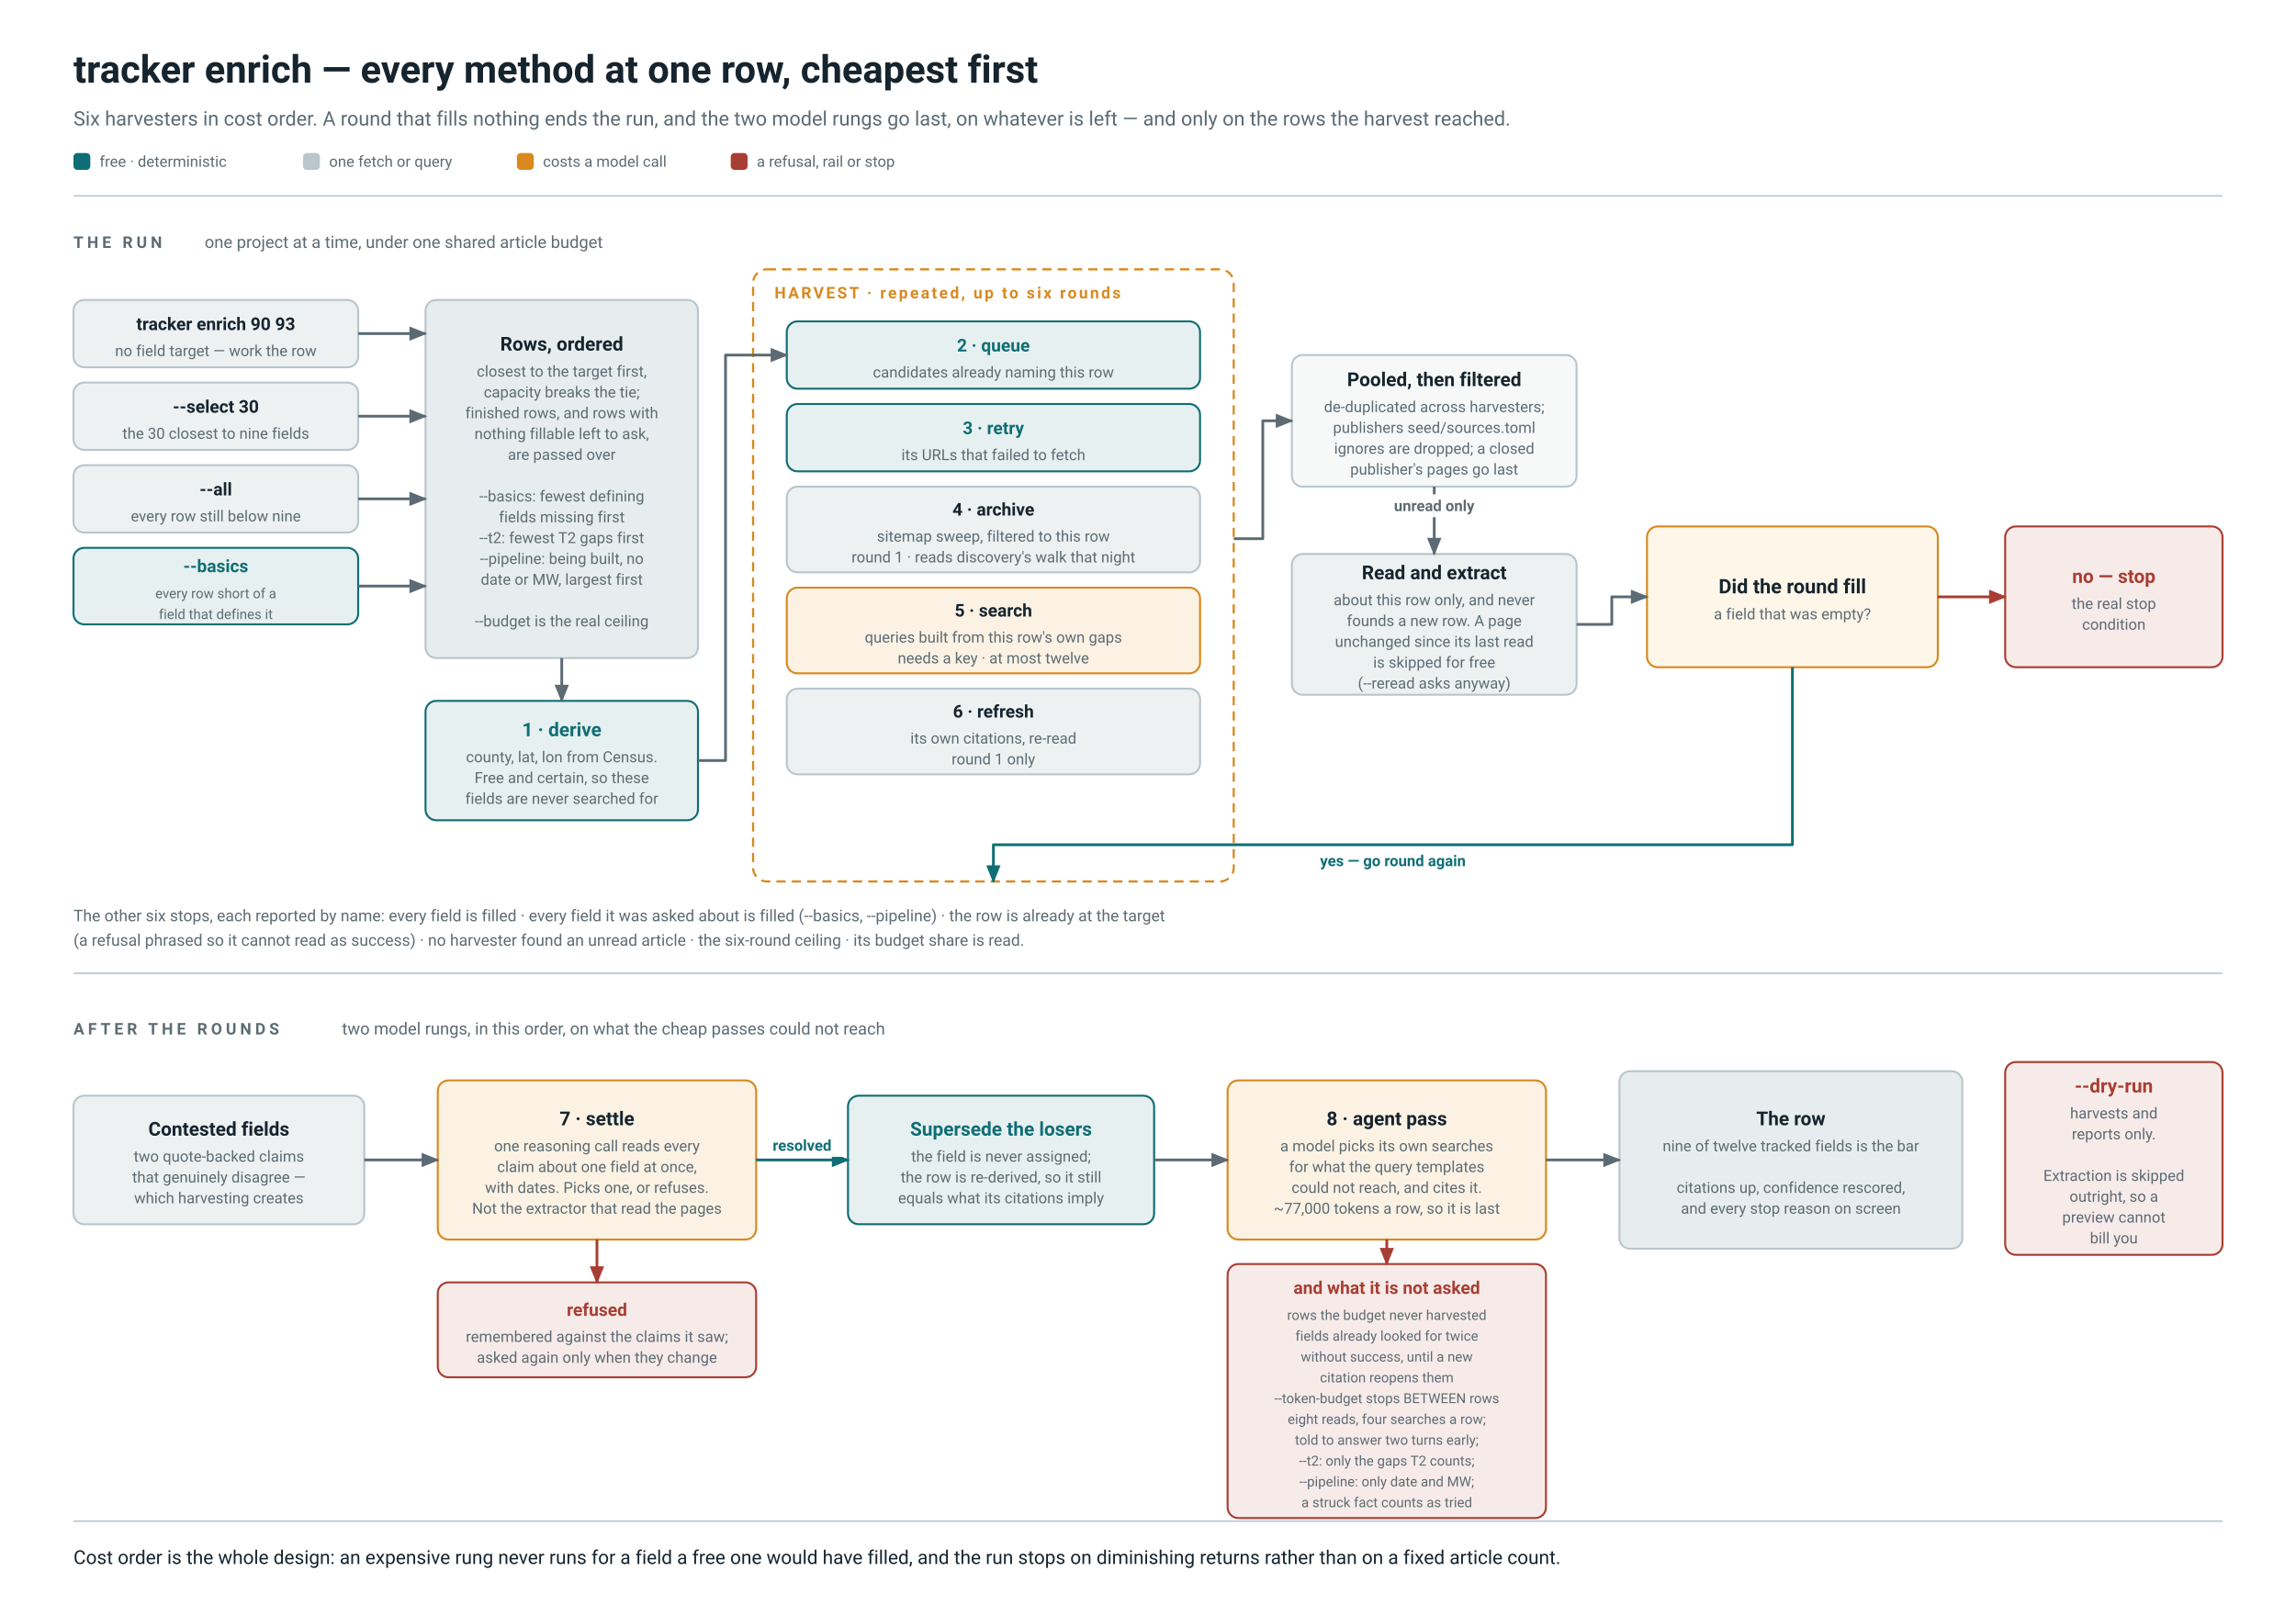
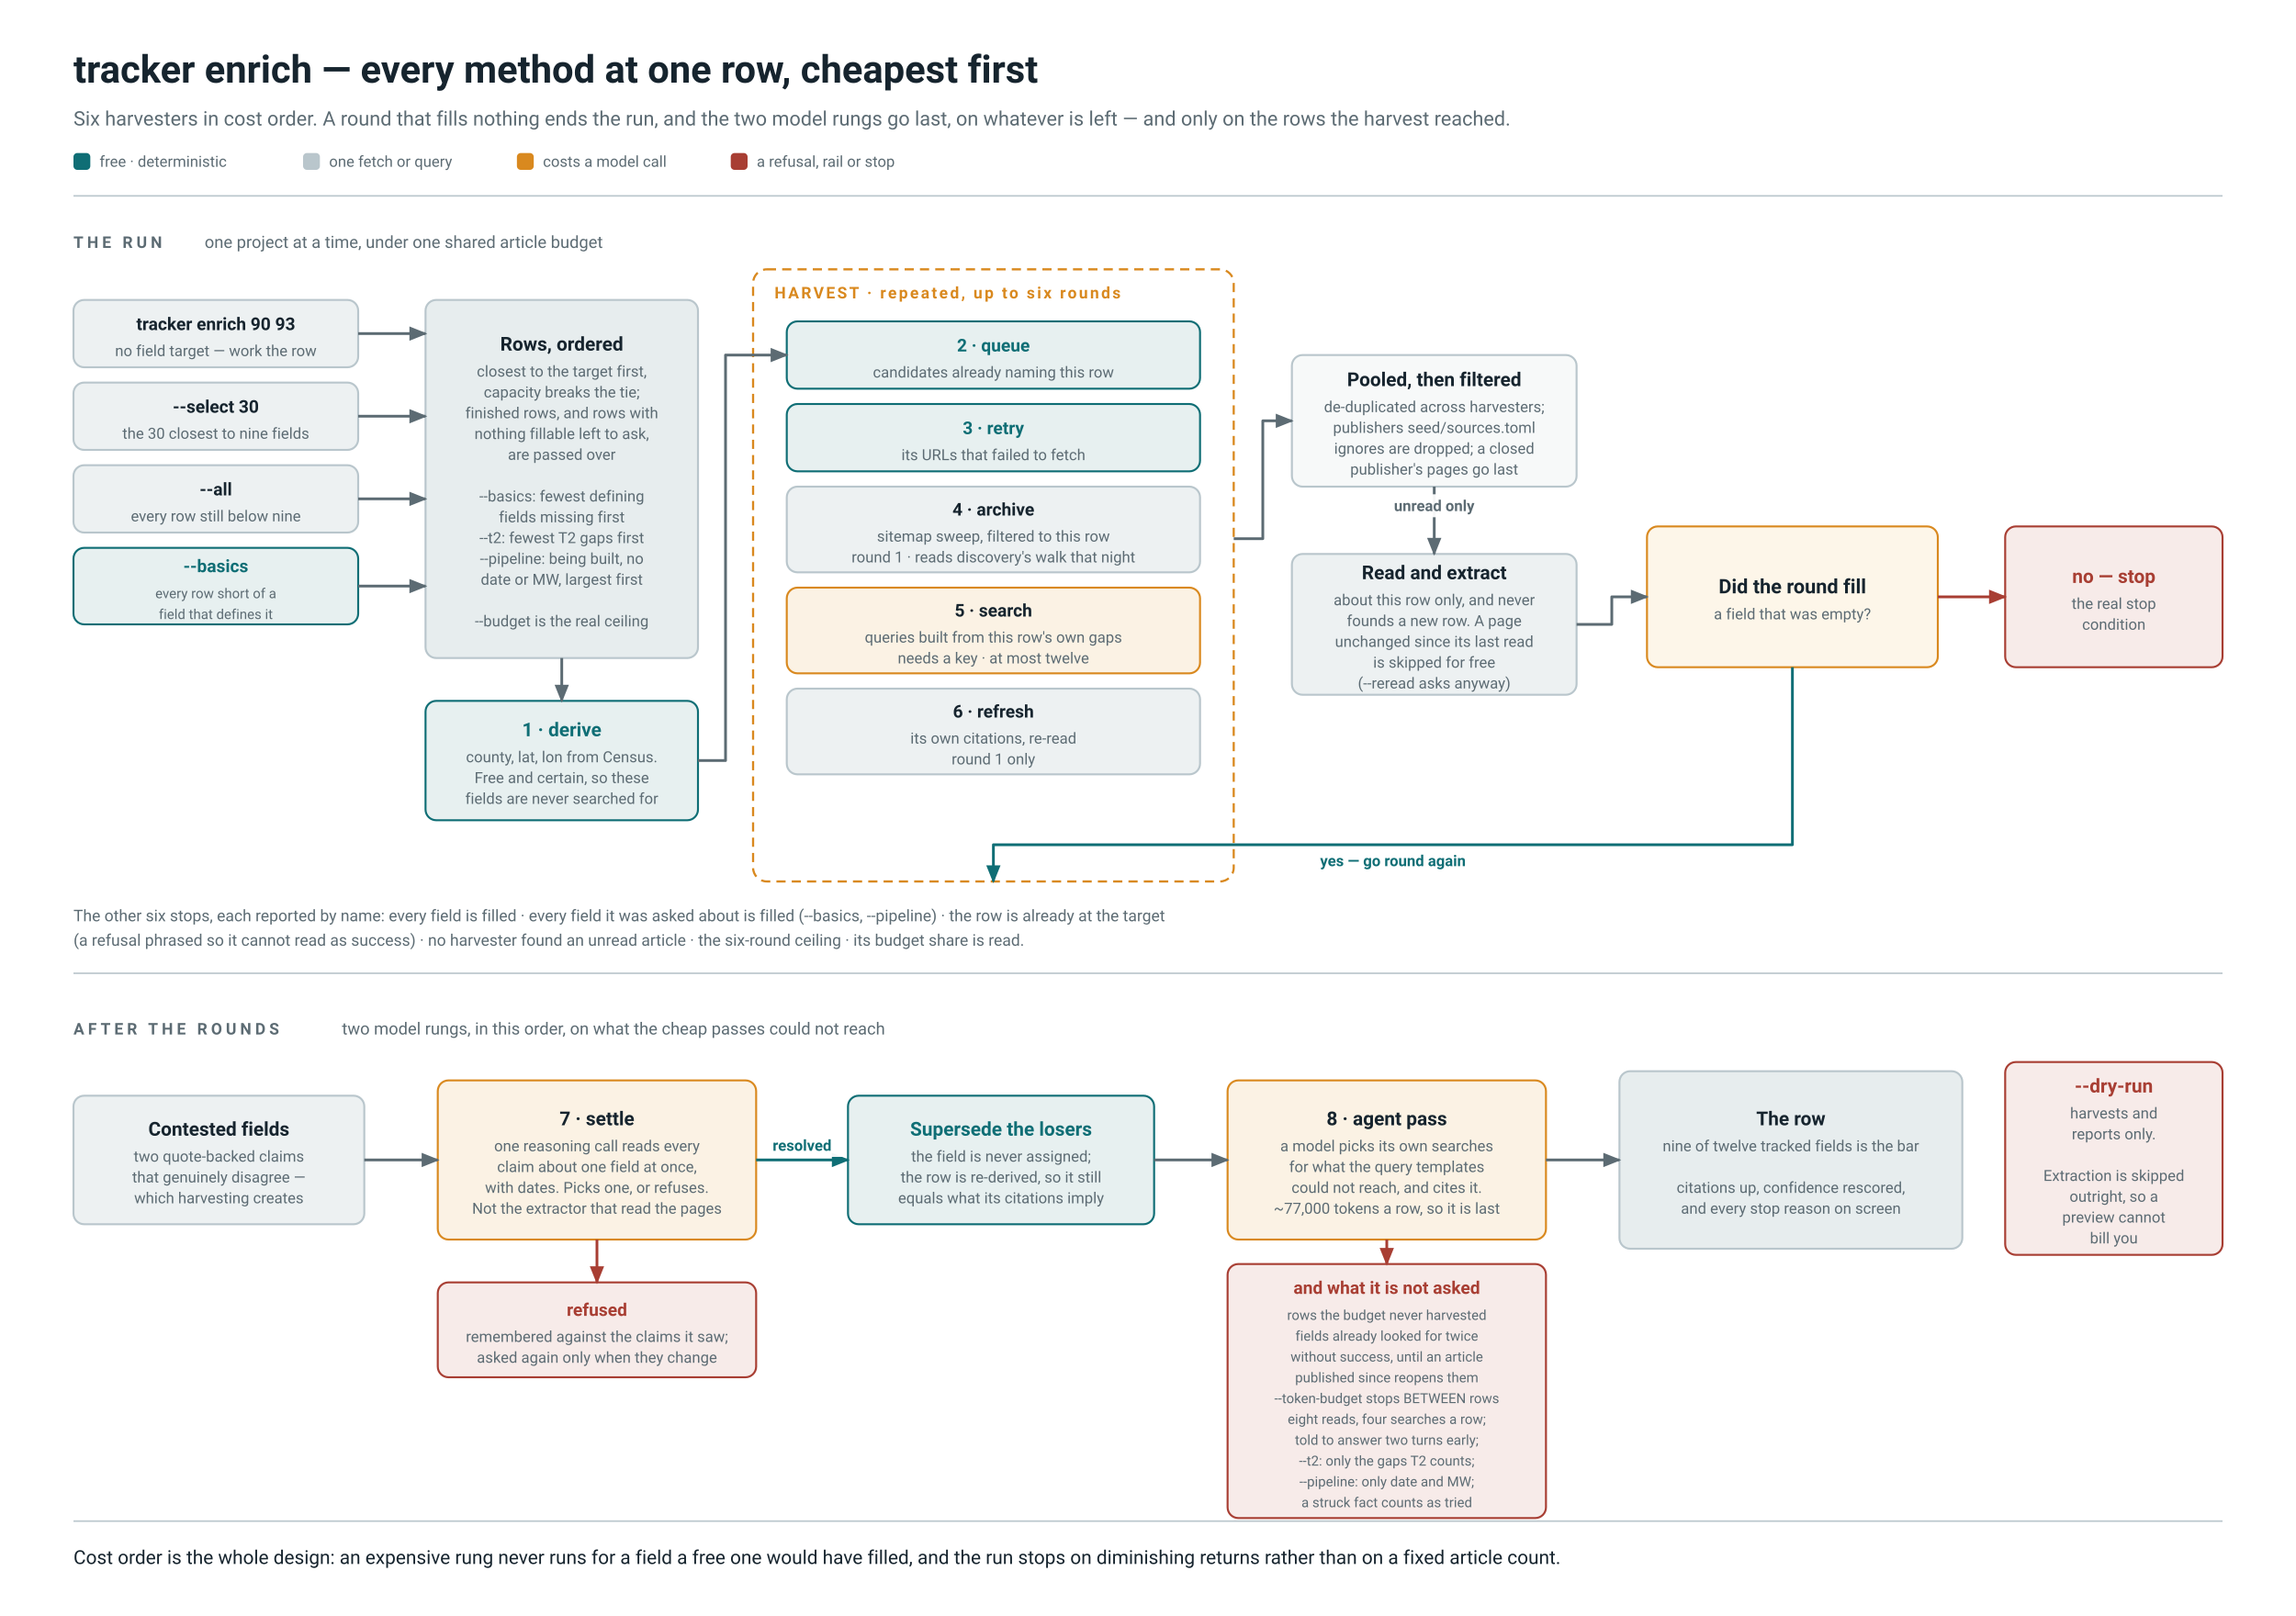
<svg xmlns="http://www.w3.org/2000/svg" width="1500" height="1056" viewBox="0 0 1500 1056" font-family="system-ui,-apple-system,'Segoe UI',Roboto,'Helvetica Neue','DejaVu Sans',Arial,sans-serif">
  <defs>
    <marker id="a0F6E75" viewBox="0 0 10 10" refX="9" refY="5" markerWidth="6.5" markerHeight="6.5" orient="auto-start-reverse">
      <path d="M 0 1 L 10 5 L 0 9 z" fill="#0F6E75" />
    </marker>
    <marker id="a5C6B73" viewBox="0 0 10 10" refX="9" refY="5" markerWidth="6.5" markerHeight="6.5" orient="auto-start-reverse">
      <path d="M 0 1 L 10 5 L 0 9 z" fill="#5C6B73" />
    </marker>
    <marker id="aA83E33" viewBox="0 0 10 10" refX="9" refY="5" markerWidth="6.5" markerHeight="6.5" orient="auto-start-reverse">
      <path d="M 0 1 L 10 5 L 0 9 z" fill="#A83E33" />
    </marker>
  </defs>
  <rect width="1500" height="1056" fill="#FFFFFF" />
  <g font-family="system-ui,-apple-system,'Segoe UI',Roboto,'Helvetica Neue','DejaVu Sans',Arial,sans-serif" xml:space="preserve">
    <text x="48.0" y="54.0" font-size="25" fill="#16242E" text-anchor="start" font-weight="700">tracker enrich — every method at one row, cheapest first</text>
    <text x="48.0" y="82.0" font-size="13" fill="#5C6B73" text-anchor="start">Six harvesters in cost order. A round that fills nothing ends the run, and the two model rungs go last, on whatever is left — and only on the rows the harvest reached.</text>
    <rect x="48.0" y="100.0" width="11" height="11" rx="2.5" fill="#0F6E75" />
    <text x="65.0" y="109.0" font-size="10" fill="#5C6B73" text-anchor="start">free · deterministic</text>
    <rect x="198.0" y="100.0" width="11" height="11" rx="2.5" fill="#B9C6CC" />
    <text x="215.0" y="109.0" font-size="10" fill="#5C6B73" text-anchor="start">one fetch or query</text>
    <rect x="337.7" y="100.0" width="11" height="11" rx="2.5" fill="#D9891F" />
    <text x="354.7" y="109.0" font-size="10" fill="#5C6B73" text-anchor="start">costs a model call</text>
    <rect x="477.4" y="100.0" width="11" height="11" rx="2.5" fill="#A83E33" />
    <text x="494.4" y="109.0" font-size="10" fill="#5C6B73" text-anchor="start">a refusal, rail or stop</text>
    <line x1="48" y1="128" x2="1452" y2="128" stroke="#B9C6CC" stroke-width="1" />
    <text x="48.0" y="162.0" font-size="10.5" fill="#5C6B73" text-anchor="start" font-weight="700" letter-spacing="2.4">THE RUN</text>
    <text x="133.7" y="162.0" font-size="11" fill="#5C6B73" text-anchor="start">one project at a time, under one shared article budget</text>
    <rect x="48.0" y="196.0" width="186.0" height="44.0" rx="7" fill="#EDF1F2" stroke="#B9C6CC" stroke-width="1.3" />
    <text x="141.0" y="215.7" font-size="11.5" fill="#16242E" text-anchor="middle" font-weight="700">tracker enrich 90 93</text>
    <text x="141.0" y="232.7" font-size="10" fill="#5C6B73" text-anchor="middle">no field target — work the row</text>
    <rect x="48.0" y="250.0" width="186.0" height="44.0" rx="7" fill="#EDF1F2" stroke="#B9C6CC" stroke-width="1.3" />
    <text x="141.0" y="269.7" font-size="11.5" fill="#16242E" text-anchor="middle" font-weight="700">--select 30</text>
    <text x="141.0" y="286.7" font-size="10" fill="#5C6B73" text-anchor="middle">the 30 closest to nine fields</text>
    <rect x="48.0" y="304.0" width="186.0" height="44.0" rx="7" fill="#EDF1F2" stroke="#B9C6CC" stroke-width="1.3" />
    <text x="141.0" y="323.7" font-size="11.5" fill="#16242E" text-anchor="middle" font-weight="700">--all</text>
    <text x="141.0" y="340.7" font-size="10" fill="#5C6B73" text-anchor="middle">every row still below nine</text>
    <rect x="48.0" y="358.0" width="186.0" height="50.0" rx="7" fill="#E7F0F0" stroke="#0F6E75" stroke-width="1.3" />
    <text x="141.0" y="373.9" font-size="11.5" fill="#0F6E75" text-anchor="middle" font-weight="700">--basics</text>
    <text x="141.0" y="390.9" font-size="9" fill="#5C6B73" text-anchor="middle">every row short of a</text>
    <text x="141.0" y="404.5" font-size="9" fill="#5C6B73" text-anchor="middle">field that defines it</text>
    <rect x="278.0" y="196.0" width="178.0" height="234.0" rx="7" fill="#E7EDEE" stroke="#B9C6CC" stroke-width="1.3" />
    <text x="367.0" y="229.1" font-size="12.5" fill="#16242E" text-anchor="middle" font-weight="700">Rows, ordered</text>
    <text x="367.0" y="246.1" font-size="10" fill="#5C6B73" text-anchor="middle">closest to the target first,</text>
    <text x="367.0" y="259.7" font-size="10" fill="#5C6B73" text-anchor="middle">capacity breaks the tie;</text>
    <text x="367.0" y="273.3" font-size="10" fill="#5C6B73" text-anchor="middle">finished rows, and rows with</text>
    <text x="367.0" y="286.9" font-size="10" fill="#5C6B73" text-anchor="middle">nothing fillable left to ask,</text>
    <text x="367.0" y="300.5" font-size="10" fill="#5C6B73" text-anchor="middle">are passed over</text>
    <text x="367.0" y="314.1" font-size="10" fill="#5C6B73" text-anchor="middle" />
    <text x="367.0" y="327.7" font-size="10" fill="#5C6B73" text-anchor="middle">--basics: fewest defining</text>
    <text x="367.0" y="341.3" font-size="10" fill="#5C6B73" text-anchor="middle">fields missing first</text>
    <text x="367.0" y="354.9" font-size="10" fill="#5C6B73" text-anchor="middle">--t2: fewest T2 gaps first</text>
    <text x="367.0" y="368.5" font-size="10" fill="#5C6B73" text-anchor="middle">--pipeline: being built, no</text>
    <text x="367.0" y="382.1" font-size="10" fill="#5C6B73" text-anchor="middle">date or MW, largest first</text>
    <text x="367.0" y="395.7" font-size="10" fill="#5C6B73" text-anchor="middle" />
    <text x="367.0" y="409.3" font-size="10" fill="#5C6B73" text-anchor="middle">--budget is the real ceiling</text>
    <polyline points="234.0,218.0 278.0,218.0" fill="none" stroke="#5C6B73" stroke-width="1.8" stroke-linejoin="round" marker-end="url(#a5C6B73)" />
    <polyline points="234.0,272.0 278.0,272.0" fill="none" stroke="#5C6B73" stroke-width="1.8" stroke-linejoin="round" marker-end="url(#a5C6B73)" />
    <polyline points="234.0,326.0 278.0,326.0" fill="none" stroke="#5C6B73" stroke-width="1.8" stroke-linejoin="round" marker-end="url(#a5C6B73)" />
    <polyline points="234.0,383.0 278.0,383.0" fill="none" stroke="#5C6B73" stroke-width="1.8" stroke-linejoin="round" marker-end="url(#a5C6B73)" />
    <rect x="278.0" y="458.0" width="178.0" height="78.0" rx="7" fill="#E7F0F0" stroke="#0F6E75" stroke-width="1.3" />
    <text x="367.0" y="481.1" font-size="12.5" fill="#0F6E75" text-anchor="middle" font-weight="700">1 · derive</text>
    <text x="367.0" y="498.1" font-size="10" fill="#5C6B73" text-anchor="middle">county, lat, lon from Census.</text>
    <text x="367.0" y="511.7" font-size="10" fill="#5C6B73" text-anchor="middle">Free and certain, so these</text>
    <text x="367.0" y="525.3" font-size="10" fill="#5C6B73" text-anchor="middle">fields are never searched for</text>
    <polyline points="367.0,430.0 367.0,458.0" fill="none" stroke="#5C6B73" stroke-width="1.8" stroke-linejoin="round" marker-end="url(#a5C6B73)" />
    <rect x="492.0" y="176.0" width="314.0" height="400.0" rx="9" fill="none" stroke="#D9891F" stroke-width="1.4" stroke-dasharray="6 4" />
    <text x="506.0" y="195.0" font-size="10.5" fill="#D9891F" text-anchor="start" font-weight="700" letter-spacing="1.4">HARVEST · repeated, up to six rounds</text>
    <rect x="514.0" y="210.0" width="270.0" height="44.0" rx="7" fill="#E7F0F0" stroke="#0F6E75" stroke-width="1.3" />
    <text x="649.0" y="229.7" font-size="11.5" fill="#0F6E75" text-anchor="middle" font-weight="700">2 · queue</text>
    <text x="649.0" y="246.7" font-size="10" fill="#5C6B73" text-anchor="middle">candidates already naming this row</text>
    <rect x="514.0" y="264.0" width="270.0" height="44.0" rx="7" fill="#E7F0F0" stroke="#0F6E75" stroke-width="1.3" />
    <text x="649.0" y="283.7" font-size="11.5" fill="#0F6E75" text-anchor="middle" font-weight="700">3 · retry</text>
    <text x="649.0" y="300.7" font-size="10" fill="#5C6B73" text-anchor="middle">its URLs that failed to fetch</text>
    <rect x="514.0" y="318.0" width="270.0" height="56.0" rx="7" fill="#EDF1F2" stroke="#B9C6CC" stroke-width="1.3" />
    <text x="649.0" y="336.9" font-size="11.5" fill="#16242E" text-anchor="middle" font-weight="700">4 · archive</text>
    <text x="649.0" y="353.9" font-size="10" fill="#5C6B73" text-anchor="middle">sitemap sweep, filtered to this row</text>
    <text x="649.0" y="367.5" font-size="10" fill="#5C6B73" text-anchor="middle">round 1 · reads discovery's walk that night</text>
    <rect x="514.0" y="384.0" width="270.0" height="56.0" rx="7" fill="#FBF2E4" stroke="#D9891F" stroke-width="1.3" />
    <text x="649.0" y="402.9" font-size="11.5" fill="#16242E" text-anchor="middle" font-weight="700">5 · search</text>
    <text x="649.0" y="419.9" font-size="10" fill="#5C6B73" text-anchor="middle">queries built from this row's own gaps</text>
    <text x="649.0" y="433.5" font-size="10" fill="#5C6B73" text-anchor="middle">needs a key · at most twelve</text>
    <rect x="514.0" y="450.0" width="270.0" height="56.0" rx="7" fill="#EDF1F2" stroke="#B9C6CC" stroke-width="1.3" />
    <text x="649.0" y="468.9" font-size="11.5" fill="#16242E" text-anchor="middle" font-weight="700">6 · refresh</text>
    <text x="649.0" y="485.9" font-size="10" fill="#5C6B73" text-anchor="middle">its own citations, re-read</text>
    <text x="649.0" y="499.5" font-size="10" fill="#5C6B73" text-anchor="middle">round 1 only</text>
    <polyline points="456.0,497.0 474.0,497.0 474.0,232.0 514.0,232.0" fill="none" stroke="#5C6B73" stroke-width="1.8" stroke-linejoin="round" marker-end="url(#a5C6B73)" />
    <rect x="844.0" y="232.0" width="186.0" height="86.0" rx="7" fill="#F7F9F9" stroke="#B9C6CC" stroke-width="1.3" />
    <text x="937.0" y="252.3" font-size="12.5" fill="#16242E" text-anchor="middle" font-weight="700">Pooled, then filtered</text>
    <text x="937.0" y="269.3" font-size="10" fill="#5C6B73" text-anchor="middle">de-duplicated across harvesters;</text>
    <text x="937.0" y="282.9" font-size="10" fill="#5C6B73" text-anchor="middle">publishers seed/sources.toml</text>
    <text x="937.0" y="296.5" font-size="10" fill="#5C6B73" text-anchor="middle">ignores are dropped; a closed</text>
    <text x="937.0" y="310.1" font-size="10" fill="#5C6B73" text-anchor="middle">publisher's pages go last</text>
    <rect x="844.0" y="362.0" width="186.0" height="92.0" rx="7" fill="#EDF1F2" stroke="#B9C6CC" stroke-width="1.3" />
    <text x="937.0" y="378.5" font-size="12.5" fill="#16242E" text-anchor="middle" font-weight="700">Read and extract</text>
    <text x="937.0" y="395.5" font-size="10" fill="#5C6B73" text-anchor="middle">about this row only, and never</text>
    <text x="937.0" y="409.1" font-size="10" fill="#5C6B73" text-anchor="middle">founds a new row. A page</text>
    <text x="937.0" y="422.7" font-size="10" fill="#5C6B73" text-anchor="middle">unchanged since its last read</text>
    <text x="937.0" y="436.3" font-size="10" fill="#5C6B73" text-anchor="middle">is skipped for free</text>
    <text x="937.0" y="449.9" font-size="10" fill="#5C6B73" text-anchor="middle">(--reread asks anyway)</text>
    <polyline points="806.0,352.0 825.0,352.0 825.0,275.0 844.0,275.0" fill="none" stroke="#5C6B73" stroke-width="1.8" stroke-linejoin="round" marker-end="url(#a5C6B73)" />
    <polyline points="937.0,318.0 937.0,362.0" fill="none" stroke="#5C6B73" stroke-width="1.8" stroke-linejoin="round" marker-end="url(#a5C6B73)" />
    <rect x="900.9" y="323.0" width="72.1" height="15" fill="#FFFFFF" opacity="0.94" />
    <text x="937.0" y="334.0" font-size="10" fill="#5C6B73" text-anchor="middle" font-weight="700">unread only</text>
    <rect x="1076.0" y="344.0" width="190.0" height="92.0" rx="7" fill="#FDF6E9" stroke="#D9891F" stroke-width="1.3" />
    <text x="1171.0" y="387.7" font-size="13" fill="#16242E" text-anchor="middle" font-weight="700">Did the round fill</text>
    <text x="1171.0" y="404.7" font-size="10" fill="#5C6B73" text-anchor="middle">a field that was empty?</text>
    <polyline points="1030.0,408.0 1053.0,408.0 1053.0,390.0 1076.0,390.0" fill="none" stroke="#5C6B73" stroke-width="1.8" stroke-linejoin="round" marker-end="url(#a5C6B73)" />
    <rect x="1310.0" y="344.0" width="142.0" height="92.0" rx="7" fill="#F7EBE9" stroke="#A83E33" stroke-width="1.3" />
    <text x="1381.0" y="380.9" font-size="12.5" fill="#A83E33" text-anchor="middle" font-weight="700">no — stop</text>
    <text x="1381.0" y="397.9" font-size="10" fill="#5C6B73" text-anchor="middle">the real stop</text>
    <text x="1381.0" y="411.5" font-size="10" fill="#5C6B73" text-anchor="middle">condition</text>
    <polyline points="1266.0,390.0 1310.0,390.0" fill="none" stroke="#A83E33" stroke-width="1.8" stroke-linejoin="round" marker-end="url(#aA83E33)" />
    <polyline points="1171.0,436.0 1171.0,552.0 649.0,552.0 649.0,576.0" fill="none" stroke="#0F6E75" stroke-width="1.8" stroke-linejoin="round" marker-end="url(#a0F6E75)" />
    <rect x="848.5" y="555.0" width="123.0" height="15" fill="#FFFFFF" opacity="0.94" />
    <text x="910.0" y="566.0" font-size="10" fill="#0F6E75" text-anchor="middle" font-weight="700">yes — go round again</text>
    <text x="48.0" y="602.0" font-size="10.5" fill="#5C6B73" text-anchor="start">The other six stops, each reported by name: every field is filled · every field it was asked about is filled (--basics, --pipeline) · the row is already at the target</text>
    <text x="48.0" y="618.0" font-size="10.5" fill="#5C6B73" text-anchor="start">(a refusal phrased so it cannot read as success) · no harvester found an unread article · the six-round ceiling · its budget share is read.</text>
    <line x1="48" y1="636" x2="1452" y2="636" stroke="#B9C6CC" stroke-width="1" />
    <text x="48.0" y="676.0" font-size="10.5" fill="#5C6B73" text-anchor="start" font-weight="700" letter-spacing="2.4">AFTER THE ROUNDS</text>
    <text x="223.4" y="676.0" font-size="11" fill="#5C6B73" text-anchor="start">two model rungs, in this order, on what the cheap passes could not reach</text>
    <rect x="48.0" y="716.0" width="190.0" height="84.0" rx="7" fill="#EDF1F2" stroke="#B9C6CC" stroke-width="1.3" />
    <text x="143.0" y="742.1" font-size="12.5" fill="#16242E" text-anchor="middle" font-weight="700">Contested fields</text>
    <text x="143.0" y="759.1" font-size="10" fill="#5C6B73" text-anchor="middle">two quote-backed claims</text>
    <text x="143.0" y="772.7" font-size="10" fill="#5C6B73" text-anchor="middle">that genuinely disagree —</text>
    <text x="143.0" y="786.3" font-size="10" fill="#5C6B73" text-anchor="middle">which harvesting creates</text>
    <rect x="286.0" y="706.0" width="208.0" height="104.0" rx="7" fill="#FBF2E4" stroke="#D9891F" stroke-width="1.3" />
    <text x="390.0" y="735.3" font-size="12.5" fill="#16242E" text-anchor="middle" font-weight="700">7 · settle</text>
    <text x="390.0" y="752.3" font-size="10" fill="#5C6B73" text-anchor="middle">one reasoning call reads every</text>
    <text x="390.0" y="765.9" font-size="10" fill="#5C6B73" text-anchor="middle">claim about one field at once,</text>
    <text x="390.0" y="779.5" font-size="10" fill="#5C6B73" text-anchor="middle">with dates. Picks one, or refuses.</text>
    <text x="390.0" y="793.1" font-size="10" fill="#5C6B73" text-anchor="middle">Not the extractor that read the pages</text>
    <polyline points="238.0,758.0 286.0,758.0" fill="none" stroke="#5C6B73" stroke-width="1.8" stroke-linejoin="round" marker-end="url(#a5C6B73)" />
    <rect x="554.0" y="716.0" width="200.0" height="84.0" rx="7" fill="#E7F0F0" stroke="#0F6E75" stroke-width="1.3" />
    <text x="654.0" y="742.1" font-size="12.5" fill="#0F6E75" text-anchor="middle" font-weight="700">Supersede the losers</text>
    <text x="654.0" y="759.1" font-size="10" fill="#5C6B73" text-anchor="middle">the field is never assigned;</text>
    <text x="654.0" y="772.7" font-size="10" fill="#5C6B73" text-anchor="middle">the row is re-derived, so it still</text>
    <text x="654.0" y="786.3" font-size="10" fill="#5C6B73" text-anchor="middle">equals what its citations imply</text>
    <polyline points="494.0,758.0 554.0,758.0" fill="none" stroke="#0F6E75" stroke-width="1.8" stroke-linejoin="round" marker-end="url(#a0F6E75)" />
    <rect x="496.4" y="741.0" width="55.2" height="15" fill="#FFFFFF" opacity="0.94" />
    <text x="524.0" y="752.0" font-size="10" fill="#0F6E75" text-anchor="middle" font-weight="700">resolved</text>
    <rect x="286.0" y="838.0" width="208.0" height="62.0" rx="7" fill="#F7EBE9" stroke="#A83E33" stroke-width="1.3" />
    <text x="390.0" y="859.9" font-size="11.5" fill="#A83E33" text-anchor="middle" font-weight="700">refused</text>
    <text x="390.0" y="876.9" font-size="10" fill="#5C6B73" text-anchor="middle">remembered against the claims it saw;</text>
    <text x="390.0" y="890.5" font-size="10" fill="#5C6B73" text-anchor="middle">asked again only when they change</text>
    <polyline points="390.0,810.0 390.0,838.0" fill="none" stroke="#A83E33" stroke-width="1.8" stroke-linejoin="round" marker-end="url(#aA83E33)" />
    <rect x="802.0" y="706.0" width="208.0" height="104.0" rx="7" fill="#FBF2E4" stroke="#D9891F" stroke-width="1.3" />
    <text x="906.0" y="735.3" font-size="12.5" fill="#16242E" text-anchor="middle" font-weight="700">8 · agent pass</text>
    <text x="906.0" y="752.3" font-size="10" fill="#5C6B73" text-anchor="middle">a model picks its own searches</text>
    <text x="906.0" y="765.9" font-size="10" fill="#5C6B73" text-anchor="middle">for what the query templates</text>
    <text x="906.0" y="779.5" font-size="10" fill="#5C6B73" text-anchor="middle">could not reach, and cites it.</text>
    <text x="906.0" y="793.1" font-size="10" fill="#5C6B73" text-anchor="middle">~77,000 tokens a row, so it is last</text>
    <polyline points="754.0,758.0 802.0,758.0" fill="none" stroke="#5C6B73" stroke-width="1.8" stroke-linejoin="round" marker-end="url(#a5C6B73)" />
    <rect x="802.0" y="826.0" width="208.0" height="166.0" rx="7" fill="#F7EBE9" stroke="#A83E33" stroke-width="1.3" />
    <text x="906.0" y="845.5" font-size="11.5" fill="#A83E33" text-anchor="middle" font-weight="700">and what it is not asked</text>
    <text x="906.0" y="862.5" font-size="9" fill="#5C6B73" text-anchor="middle">rows the budget never harvested</text>
    <text x="906.0" y="876.1" font-size="9" fill="#5C6B73" text-anchor="middle">fields already looked for twice</text>
-     <text x="906.0" y="889.7" font-size="9" fill="#5C6B73" text-anchor="middle">without success, until a new</text>
-     <text x="906.0" y="903.3" font-size="9" fill="#5C6B73" text-anchor="middle">citation reopens them</text>
+     <text x="906.0" y="889.7" font-size="9" fill="#5C6B73" text-anchor="middle">without success, until an article</text>
+     <text x="906.0" y="903.3" font-size="9" fill="#5C6B73" text-anchor="middle">published since reopens them</text>
    <text x="906.0" y="916.9" font-size="9" fill="#5C6B73" text-anchor="middle">--token-budget stops BETWEEN rows</text>
    <text x="906.0" y="930.5" font-size="9" fill="#5C6B73" text-anchor="middle">eight reads, four searches a row;</text>
    <text x="906.0" y="944.1" font-size="9" fill="#5C6B73" text-anchor="middle">told to answer two turns early;</text>
    <text x="906.0" y="957.7" font-size="9" fill="#5C6B73" text-anchor="middle">--t2: only the gaps T2 counts;</text>
    <text x="906.0" y="971.3" font-size="9" fill="#5C6B73" text-anchor="middle">--pipeline: only date and MW;</text>
    <text x="906.0" y="984.9" font-size="9" fill="#5C6B73" text-anchor="middle">a struck fact counts as tried</text>
    <polyline points="906.0,810.0 906.0,826.0" fill="none" stroke="#A83E33" stroke-width="1.8" stroke-linejoin="round" marker-end="url(#aA83E33)" />
    <rect x="1058.0" y="700.0" width="224.0" height="116.0" rx="7" fill="#E7EDEE" stroke="#B9C6CC" stroke-width="1.3" />
    <text x="1170.0" y="735.3" font-size="12.5" fill="#16242E" text-anchor="middle" font-weight="700">The row</text>
    <text x="1170.0" y="752.3" font-size="10" fill="#5C6B73" text-anchor="middle">nine of twelve tracked fields is the bar</text>
    <text x="1170.0" y="765.9" font-size="10" fill="#5C6B73" text-anchor="middle" />
    <text x="1170.0" y="779.5" font-size="10" fill="#5C6B73" text-anchor="middle">citations up, confidence rescored,</text>
    <text x="1170.0" y="793.1" font-size="10" fill="#5C6B73" text-anchor="middle">and every stop reason on screen</text>
    <polyline points="1010.0,758.0 1058.0,758.0" fill="none" stroke="#5C6B73" stroke-width="1.8" stroke-linejoin="round" marker-end="url(#a5C6B73)" />
    <rect x="1310.0" y="694.0" width="142.0" height="126.0" rx="7" fill="#F7EBE9" stroke="#A83E33" stroke-width="1.3" />
    <text x="1381.0" y="713.9" font-size="12.5" fill="#A83E33" text-anchor="middle" font-weight="700">--dry-run</text>
    <text x="1381.0" y="730.9" font-size="10" fill="#5C6B73" text-anchor="middle">harvests and</text>
    <text x="1381.0" y="744.5" font-size="10" fill="#5C6B73" text-anchor="middle">reports only.</text>
    <text x="1381.0" y="758.1" font-size="10" fill="#5C6B73" text-anchor="middle" />
    <text x="1381.0" y="771.7" font-size="10" fill="#5C6B73" text-anchor="middle">Extraction is skipped</text>
    <text x="1381.0" y="785.3" font-size="10" fill="#5C6B73" text-anchor="middle">outright, so a</text>
    <text x="1381.0" y="798.9" font-size="10" fill="#5C6B73" text-anchor="middle">preview cannot</text>
    <text x="1381.0" y="812.5" font-size="10" fill="#5C6B73" text-anchor="middle">bill you</text>
    <line x1="48" y1="994" x2="1452" y2="994" stroke="#B9C6CC" stroke-width="1" />
    <text x="48.0" y="1022.0" font-size="12.5" fill="#16242E" text-anchor="start">Cost order is the whole design: an expensive rung never runs for a field a free one would have filled, and the run stops on diminishing returns rather than on a fixed article count.</text>
  </g>
</svg>
